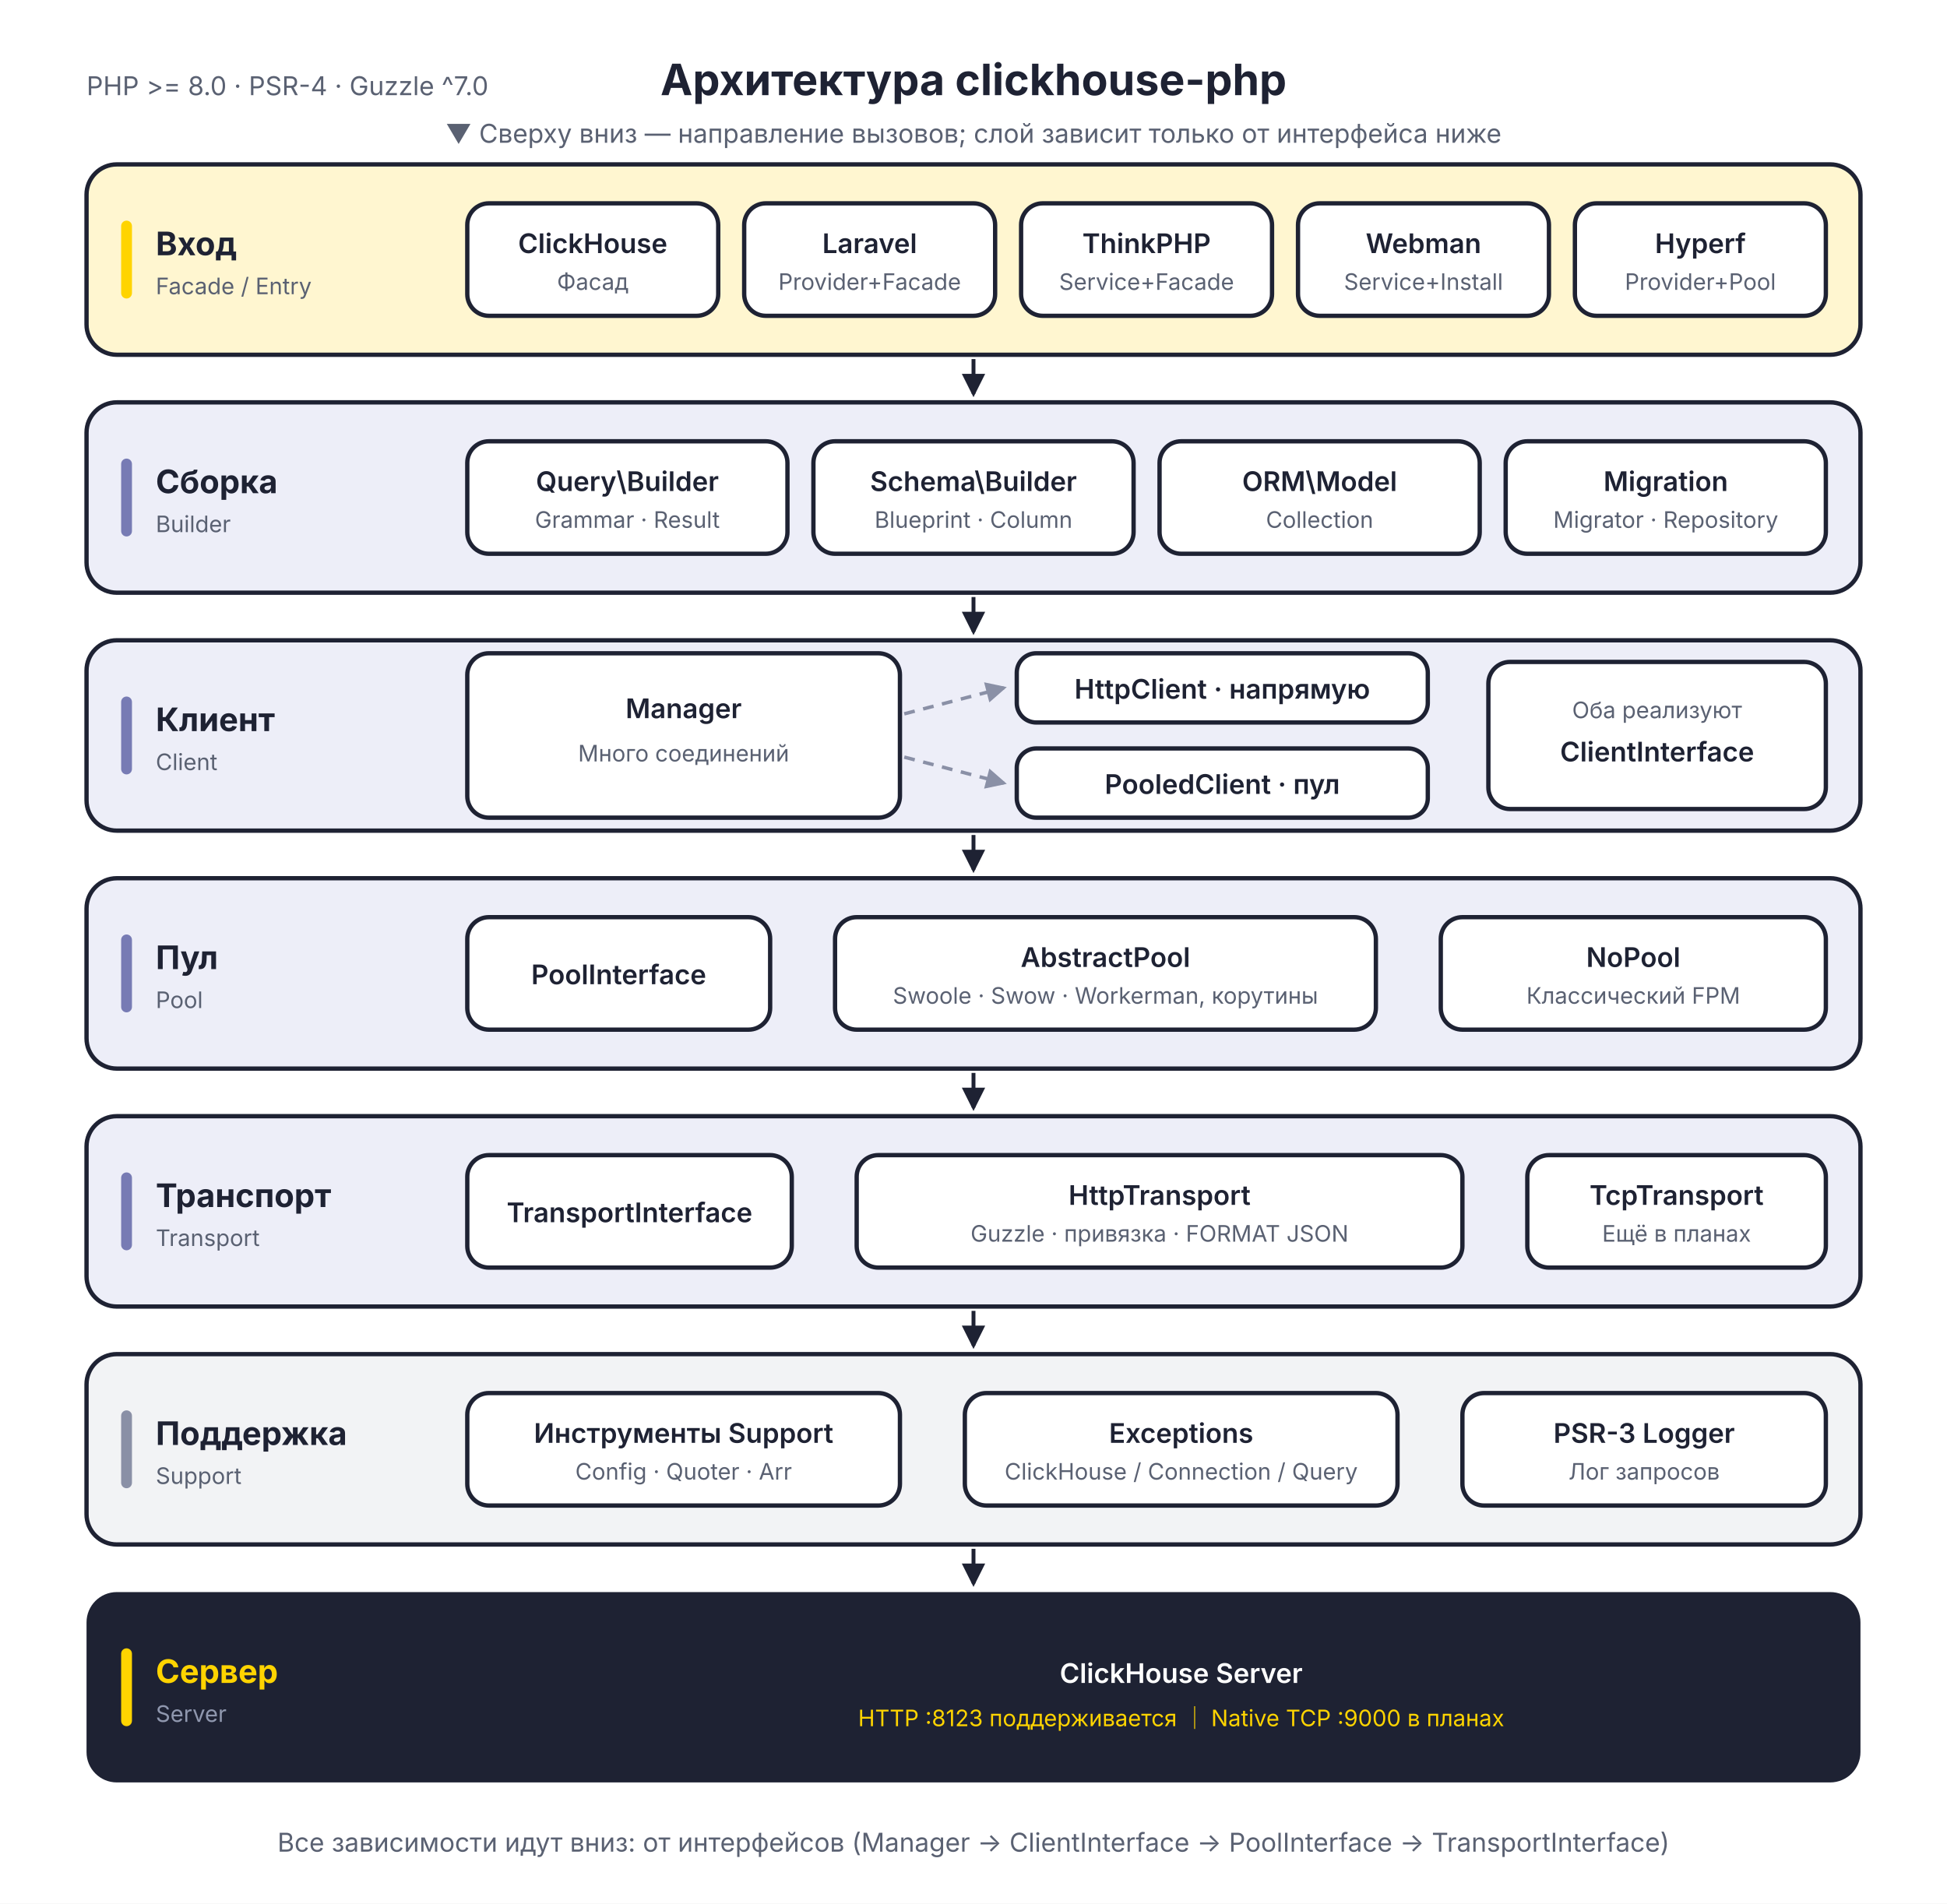
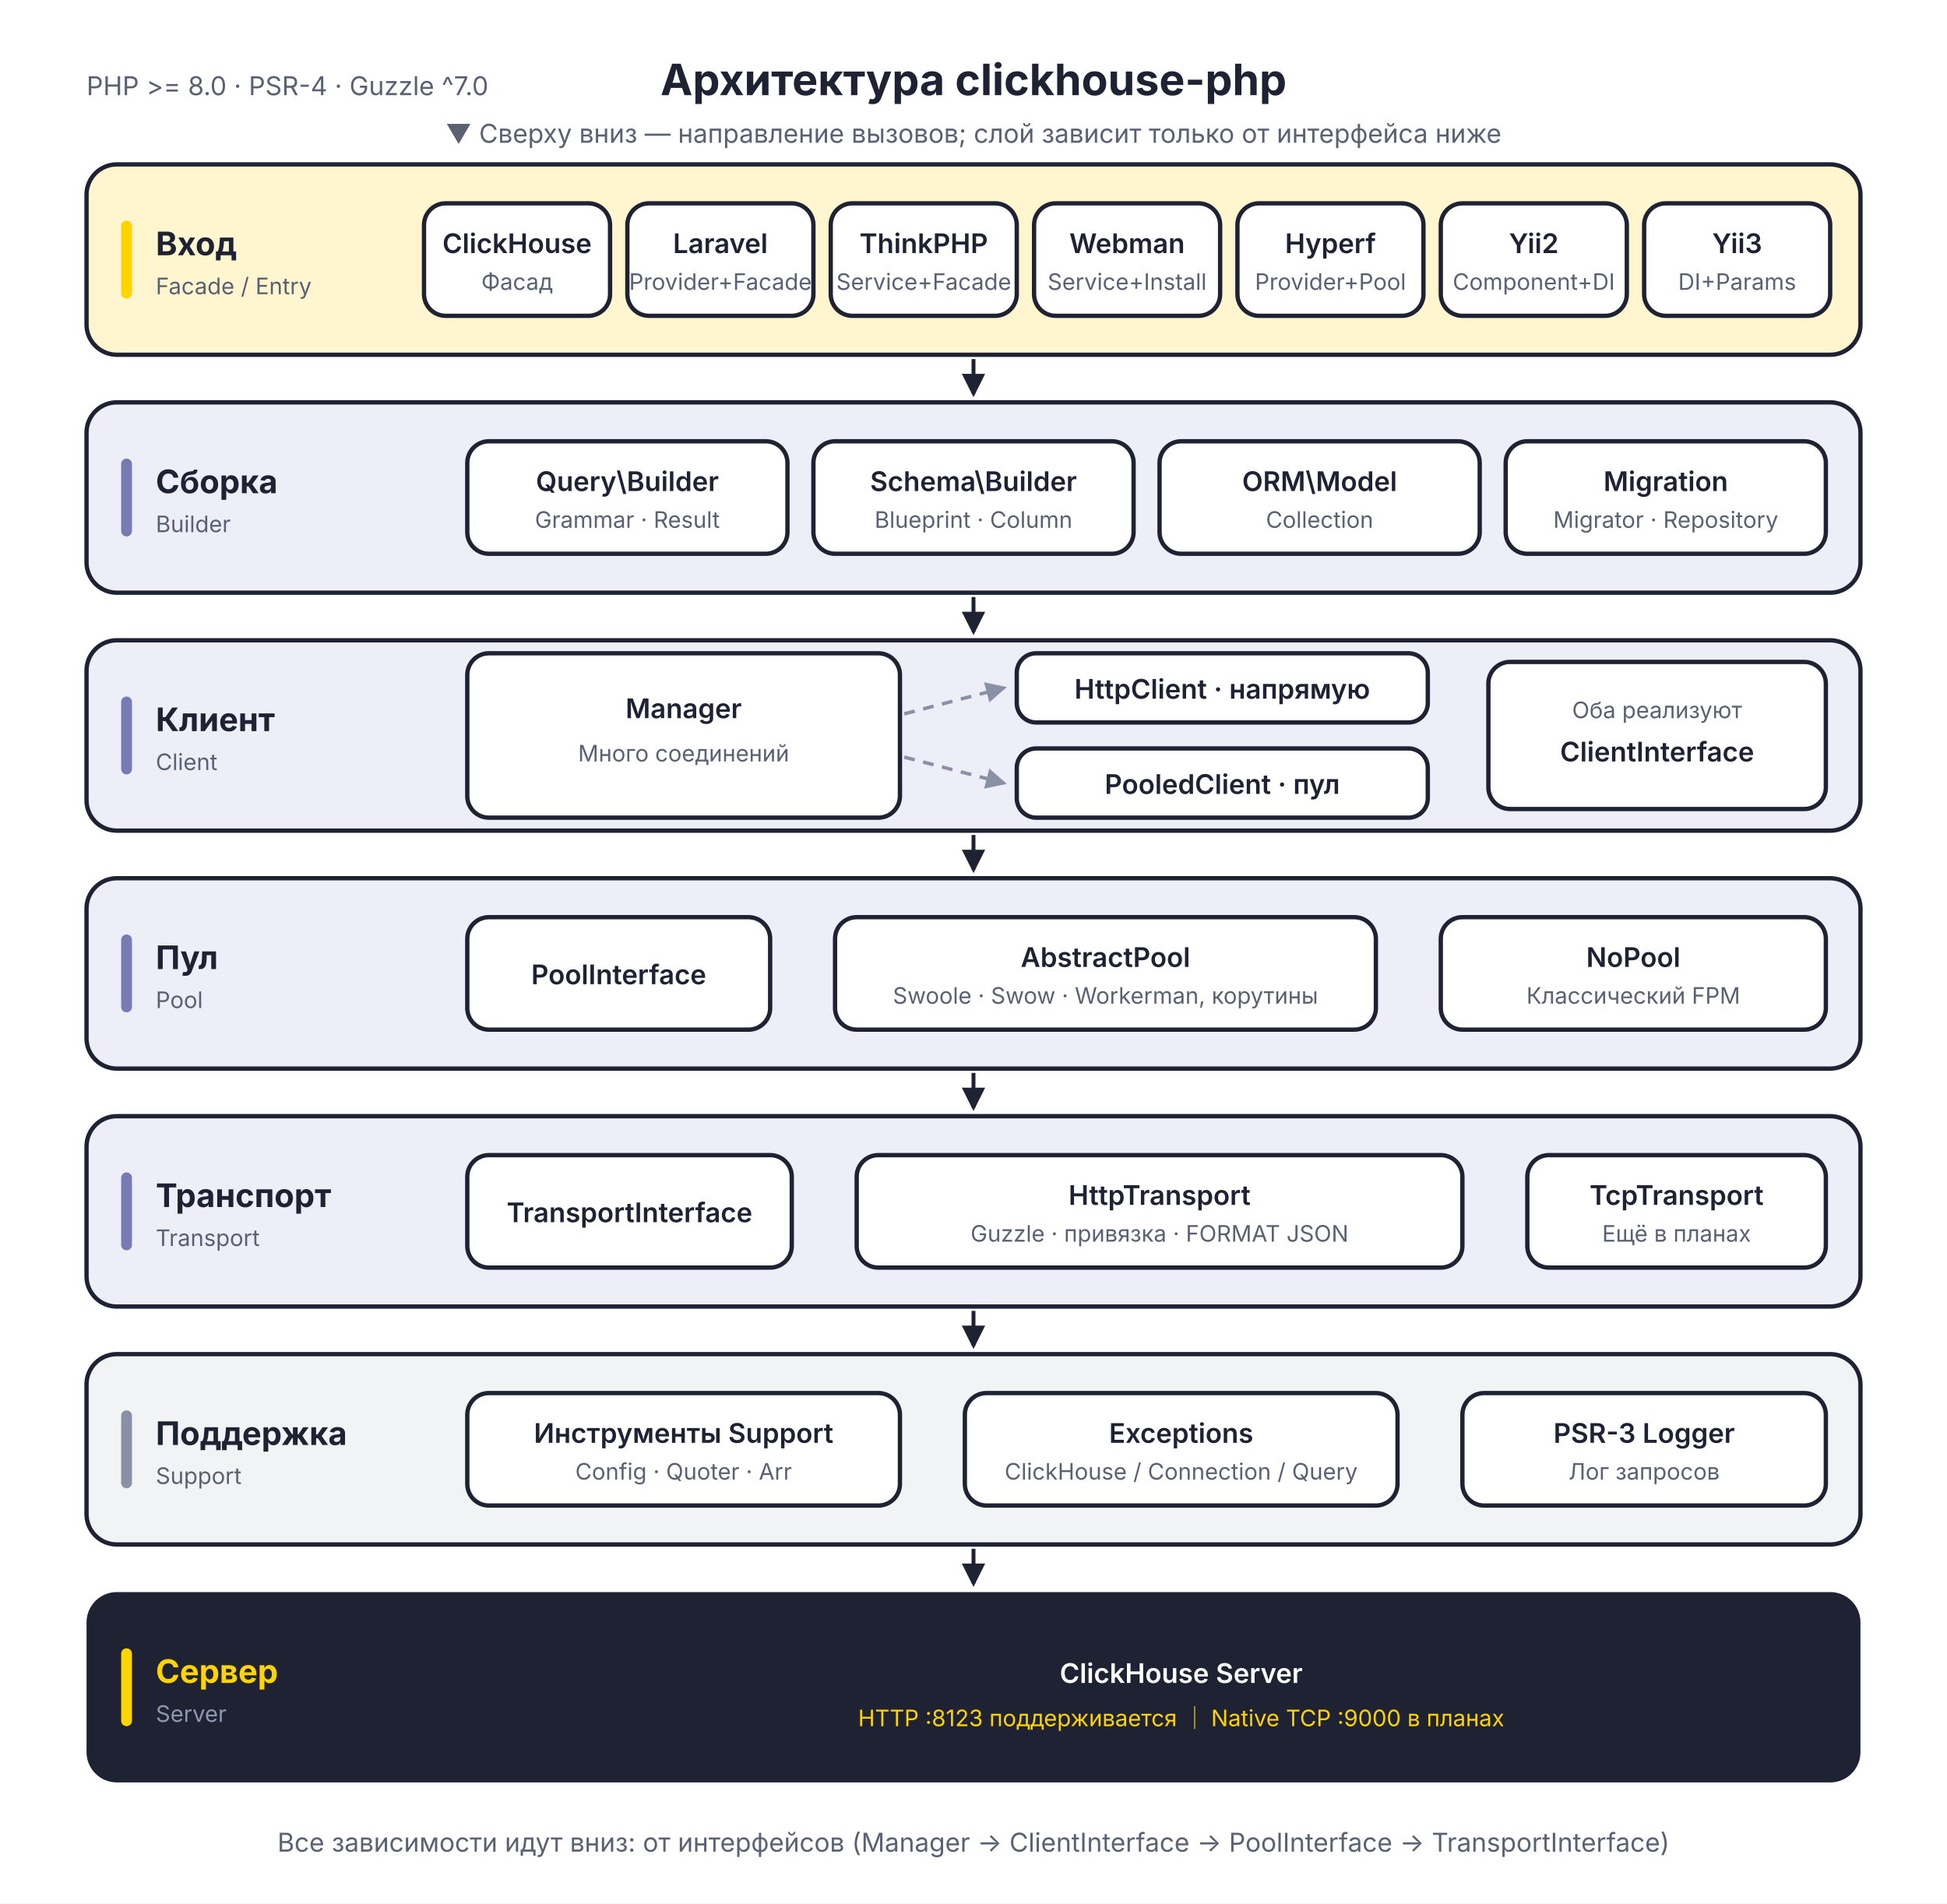
<svg xmlns="http://www.w3.org/2000/svg" width="900" height="880" viewBox="0 0 900 880" role="img" aria-labelledby="archTitle archDesc">
  <style>
    text{font-family:system-ui,-apple-system,"Segoe UI","PingFang SC","Microsoft YaHei",sans-serif;fill:#1E2233}
    .ttl{font-size:20px;font-weight:700}
    .sub{font-size:12px;fill:#5A6172}
    .lt{font-size:15px;font-weight:700}
    .ls{font-size:10.5px;fill:#5A6172}
    .n{font-size:12.5px;font-weight:600}
    .d{font-size:10.5px;fill:#5A6172}
    .ctr{text-anchor:middle}
    .y{font-size:15px;font-weight:700;fill:#FFD400}
    .y2{font-size:10.5px;fill:#8F97AE}
    .w{font-size:12.5px;font-weight:600;fill:#FFFFFF}
    .w2{font-size:10.5px;fill:#FFD400}
    .bar{stroke:none}
    .bx{fill:#fff;stroke:#1E2233;stroke-width:2}
    .band{stroke:#1E2233;stroke-width:2}
    .link{stroke:#1E2233;stroke-width:1.8;fill:none}
    .dash{stroke:#8A90A6;stroke-width:1.6;fill:none;stroke-dasharray:5 4}
  </style>
  <defs>
    <marker id="arw" viewBox="0 0 10 10" refX="8.5" refY="5" markerWidth="6" markerHeight="6" orient="auto">
      <path d="M0 0 10 5 0 10z" fill="#1E2233" />
    </marker>
    <marker id="arwg" viewBox="0 0 10 10" refX="8.5" refY="5" markerWidth="6" markerHeight="6" orient="auto">
      <path d="M0 0 10 5 0 10z" fill="#8A90A6" />
    </marker>
  </defs>
  <rect x="0" y="0" width="900" height="880" fill="#FFFFFF" />
  <text class="ttl ctr" x="450" y="44">Архитектура clickhouse-php</text>
  <text class="sub" x="40" y="44">PHP &gt;= 8.0 · PSR-4 · Guzzle ^7.0</text>
  <text class="sub ctr" x="450" y="66">▼ Сверху вниз — направление вызовов; слой зависит только от интерфейса ниже</text>
  <rect class="band" x="40" y="76" width="820" height="88" rx="14" fill="#FFF6D0" />
  <rect class="bar" x="56" y="102" width="5" height="36" rx="2.5" fill="#FFD400" />
  <text class="lt" x="72" y="118">Вход</text>
  <text class="ls" x="72" y="136">Facade / Entry</text>
  <g>
-     <rect class="bx" x="216" y="94" width="116" height="52" rx="10" />
-     <text class="n ctr" x="274" y="117">ClickHouse</text>
-     <text class="d ctr" x="274" y="134">Фасад</text>
-     <rect class="bx" x="344" y="94" width="116" height="52" rx="10" />
-     <text class="n ctr" x="402" y="117">Laravel</text>
-     <text class="d ctr" x="402" y="134">Provider+Facade</text>
-     <rect class="bx" x="472" y="94" width="116" height="52" rx="10" />
-     <text class="n ctr" x="530" y="117">ThinkPHP</text>
-     <text class="d ctr" x="530" y="134">Service+Facade</text>
-     <rect class="bx" x="600" y="94" width="116" height="52" rx="10" />
-     <text class="n ctr" x="658" y="117">Webman</text>
-     <text class="d ctr" x="658" y="134">Service+Install</text>
-     <rect class="bx" x="728" y="94" width="116" height="52" rx="10" />
-     <text class="n ctr" x="786" y="117">Hyperf</text>
-     <text class="d ctr" x="786" y="134">Provider+Pool</text>
+     <rect class="bx" x="196" y="94" width="86" height="52" rx="10" />
+     <text class="n ctr" x="239" y="117">ClickHouse</text>
+     <text class="d ctr" x="239" y="134">Фасад</text>
+     <rect class="bx" x="290" y="94" width="86" height="52" rx="10" />
+     <text class="n ctr" x="333" y="117">Laravel</text>
+     <text class="d ctr" x="333" y="134">Provider+Facade</text>
+     <rect class="bx" x="384" y="94" width="86" height="52" rx="10" />
+     <text class="n ctr" x="427" y="117">ThinkPHP</text>
+     <text class="d ctr" x="427" y="134">Service+Facade</text>
+     <rect class="bx" x="478" y="94" width="86" height="52" rx="10" />
+     <text class="n ctr" x="521" y="117">Webman</text>
+     <text class="d ctr" x="521" y="134">Service+Install</text>
+     <rect class="bx" x="572" y="94" width="86" height="52" rx="10" />
+     <text class="n ctr" x="615" y="117">Hyperf</text>
+     <text class="d ctr" x="615" y="134">Provider+Pool</text>
+     <rect class="bx" x="666" y="94" width="86" height="52" rx="10" />
+     <text class="n ctr" x="709" y="117">Yii2</text>
+     <text class="d ctr" x="709" y="134">Component+DI</text>
+     <rect class="bx" x="760" y="94" width="86" height="52" rx="10" />
+     <text class="n ctr" x="803" y="117">Yii3</text>
+     <text class="d ctr" x="803" y="134">DI+Params</text>
  </g>
  <line class="link" x1="450" y1="166" x2="450" y2="182" marker-end="url(#arw)" />
  <rect class="band" x="40" y="186" width="820" height="88" rx="14" fill="#EDEEF8" />
  <rect class="bar" x="56" y="212" width="5" height="36" rx="2.5" fill="#777BB4" />
  <text class="lt" x="72" y="228">Сборка</text>
  <text class="ls" x="72" y="246">Builder</text>
  <g>
    <rect class="bx" x="216" y="204" width="148" height="52" rx="10" />
    <text class="n ctr" x="290" y="227">Query\Builder</text>
    <text class="d ctr" x="290" y="244">Grammar · Result</text>
    <rect class="bx" x="376" y="204" width="148" height="52" rx="10" />
    <text class="n ctr" x="450" y="227">Schema\Builder</text>
    <text class="d ctr" x="450" y="244">Blueprint · Column</text>
    <rect class="bx" x="536" y="204" width="148" height="52" rx="10" />
    <text class="n ctr" x="610" y="227">ORM\Model</text>
    <text class="d ctr" x="610" y="244">Collection</text>
    <rect class="bx" x="696" y="204" width="148" height="52" rx="10" />
    <text class="n ctr" x="770" y="227">Migration</text>
    <text class="d ctr" x="770" y="244">Migrator · Repository</text>
  </g>
  <line class="link" x1="450" y1="276" x2="450" y2="292" marker-end="url(#arw)" />
  <rect class="band" x="40" y="296" width="820" height="88" rx="14" fill="#EDEEF8" />
  <rect class="bar" x="56" y="322" width="5" height="36" rx="2.5" fill="#777BB4" />
  <text class="lt" x="72" y="338">Клиент</text>
  <text class="ls" x="72" y="356">Client</text>
  <rect class="bx" x="216" y="302" width="200" height="76" rx="10" />
  <text class="n ctr" x="316" y="332">Manager</text>
  <text class="d ctr" x="316" y="352">Много соединений</text>
  <rect class="bx" x="470" y="302" width="190" height="32" rx="9" />
  <text class="n ctr" x="565" y="323">HttpClient · напрямую</text>
  <rect class="bx" x="470" y="346" width="190" height="32" rx="9" />
  <text class="n ctr" x="565" y="367">PooledClient · пул</text>
  <line class="dash" x1="418" y1="330" x2="464" y2="318" marker-end="url(#arwg)" />
  <line class="dash" x1="418" y1="350" x2="464" y2="362" marker-end="url(#arwg)" />
  <rect class="bx" x="688" y="306" width="156" height="68" rx="10" />
  <text class="d ctr" x="766" y="332">Оба реализуют</text>
  <text class="n ctr" x="766" y="352">ClientInterface</text>
  <line class="link" x1="450" y1="386" x2="450" y2="402" marker-end="url(#arw)" />
  <rect class="band" x="40" y="406" width="820" height="88" rx="14" fill="#EDEEF8" />
  <rect class="bar" x="56" y="432" width="5" height="36" rx="2.5" fill="#777BB4" />
  <text class="lt" x="72" y="448">Пул</text>
  <text class="ls" x="72" y="466">Pool</text>
  <rect class="bx" x="216" y="424" width="140" height="52" rx="10" />
  <text class="n ctr" x="286" y="455">PoolInterface</text>
  <rect class="bx" x="386" y="424" width="250" height="52" rx="10" />
  <text class="n ctr" x="511" y="447">AbstractPool</text>
  <text class="d ctr" x="511" y="464">Swoole · Swow · Workerman, корутины</text>
  <rect class="bx" x="666" y="424" width="178" height="52" rx="10" />
  <text class="n ctr" x="755" y="447">NoPool</text>
  <text class="d ctr" x="755" y="464">Классический FPM</text>
  <line class="link" x1="450" y1="496" x2="450" y2="512" marker-end="url(#arw)" />
  <rect class="band" x="40" y="516" width="820" height="88" rx="14" fill="#EDEEF8" />
  <rect class="bar" x="56" y="542" width="5" height="36" rx="2.5" fill="#777BB4" />
  <text class="lt" x="72" y="558">Транспорт</text>
  <text class="ls" x="72" y="576">Transport</text>
  <rect class="bx" x="216" y="534" width="150" height="52" rx="10" />
  <text class="n ctr" x="291" y="565">TransportInterface</text>
  <rect class="bx" x="396" y="534" width="280" height="52" rx="10" />
  <text class="n ctr" x="536" y="557">HttpTransport</text>
  <text class="d ctr" x="536" y="574">Guzzle · привязка · FORMAT JSON</text>
  <rect class="bx" x="706" y="534" width="138" height="52" rx="10" />
  <text class="n ctr" x="775" y="557">TcpTransport</text>
  <text class="d ctr" x="775" y="574">Ещё в планах</text>
  <line class="link" x1="450" y1="606" x2="450" y2="622" marker-end="url(#arw)" />
  <rect class="band" x="40" y="626" width="820" height="88" rx="14" fill="#F2F3F5" />
  <rect class="bar" x="56" y="652" width="5" height="36" rx="2.5" fill="#8A90A6" />
  <text class="lt" x="72" y="668">Поддержка</text>
  <text class="ls" x="72" y="686">Support</text>
  <rect class="bx" x="216" y="644" width="200" height="52" rx="10" />
  <text class="n ctr" x="316" y="667">Инструменты Support</text>
  <text class="d ctr" x="316" y="684">Config · Quoter · Arr</text>
  <rect class="bx" x="446" y="644" width="200" height="52" rx="10" />
  <text class="n ctr" x="546" y="667">Exceptions</text>
  <text class="d ctr" x="546" y="684">ClickHouse / Connection / Query</text>
  <rect class="bx" x="676" y="644" width="168" height="52" rx="10" />
  <text class="n ctr" x="760" y="667">PSR-3 Logger</text>
  <text class="d ctr" x="760" y="684">Лог запросов</text>
  <line class="link" x1="450" y1="716" x2="450" y2="732" marker-end="url(#arw)" />
  <rect x="40" y="736" width="820" height="88" rx="14" fill="#1E2233" />
  <rect x="56" y="762" width="5" height="36" rx="2.5" fill="#FFD400" />
  <text class="y" x="72" y="778">Сервер</text>
  <text class="y2" x="72" y="796">Server</text>
  <text class="w ctr" x="546" y="778">ClickHouse Server</text>
  <text class="w2 ctr" x="546" y="798">HTTP :8123 поддерживается ｜ Native TCP :9000 в планах</text>
  <text class="sub ctr" x="450" y="856">Все зависимости идут вниз: от интерфейсов (Manager → ClientInterface → PoolInterface → TransportInterface)</text>
</svg>
